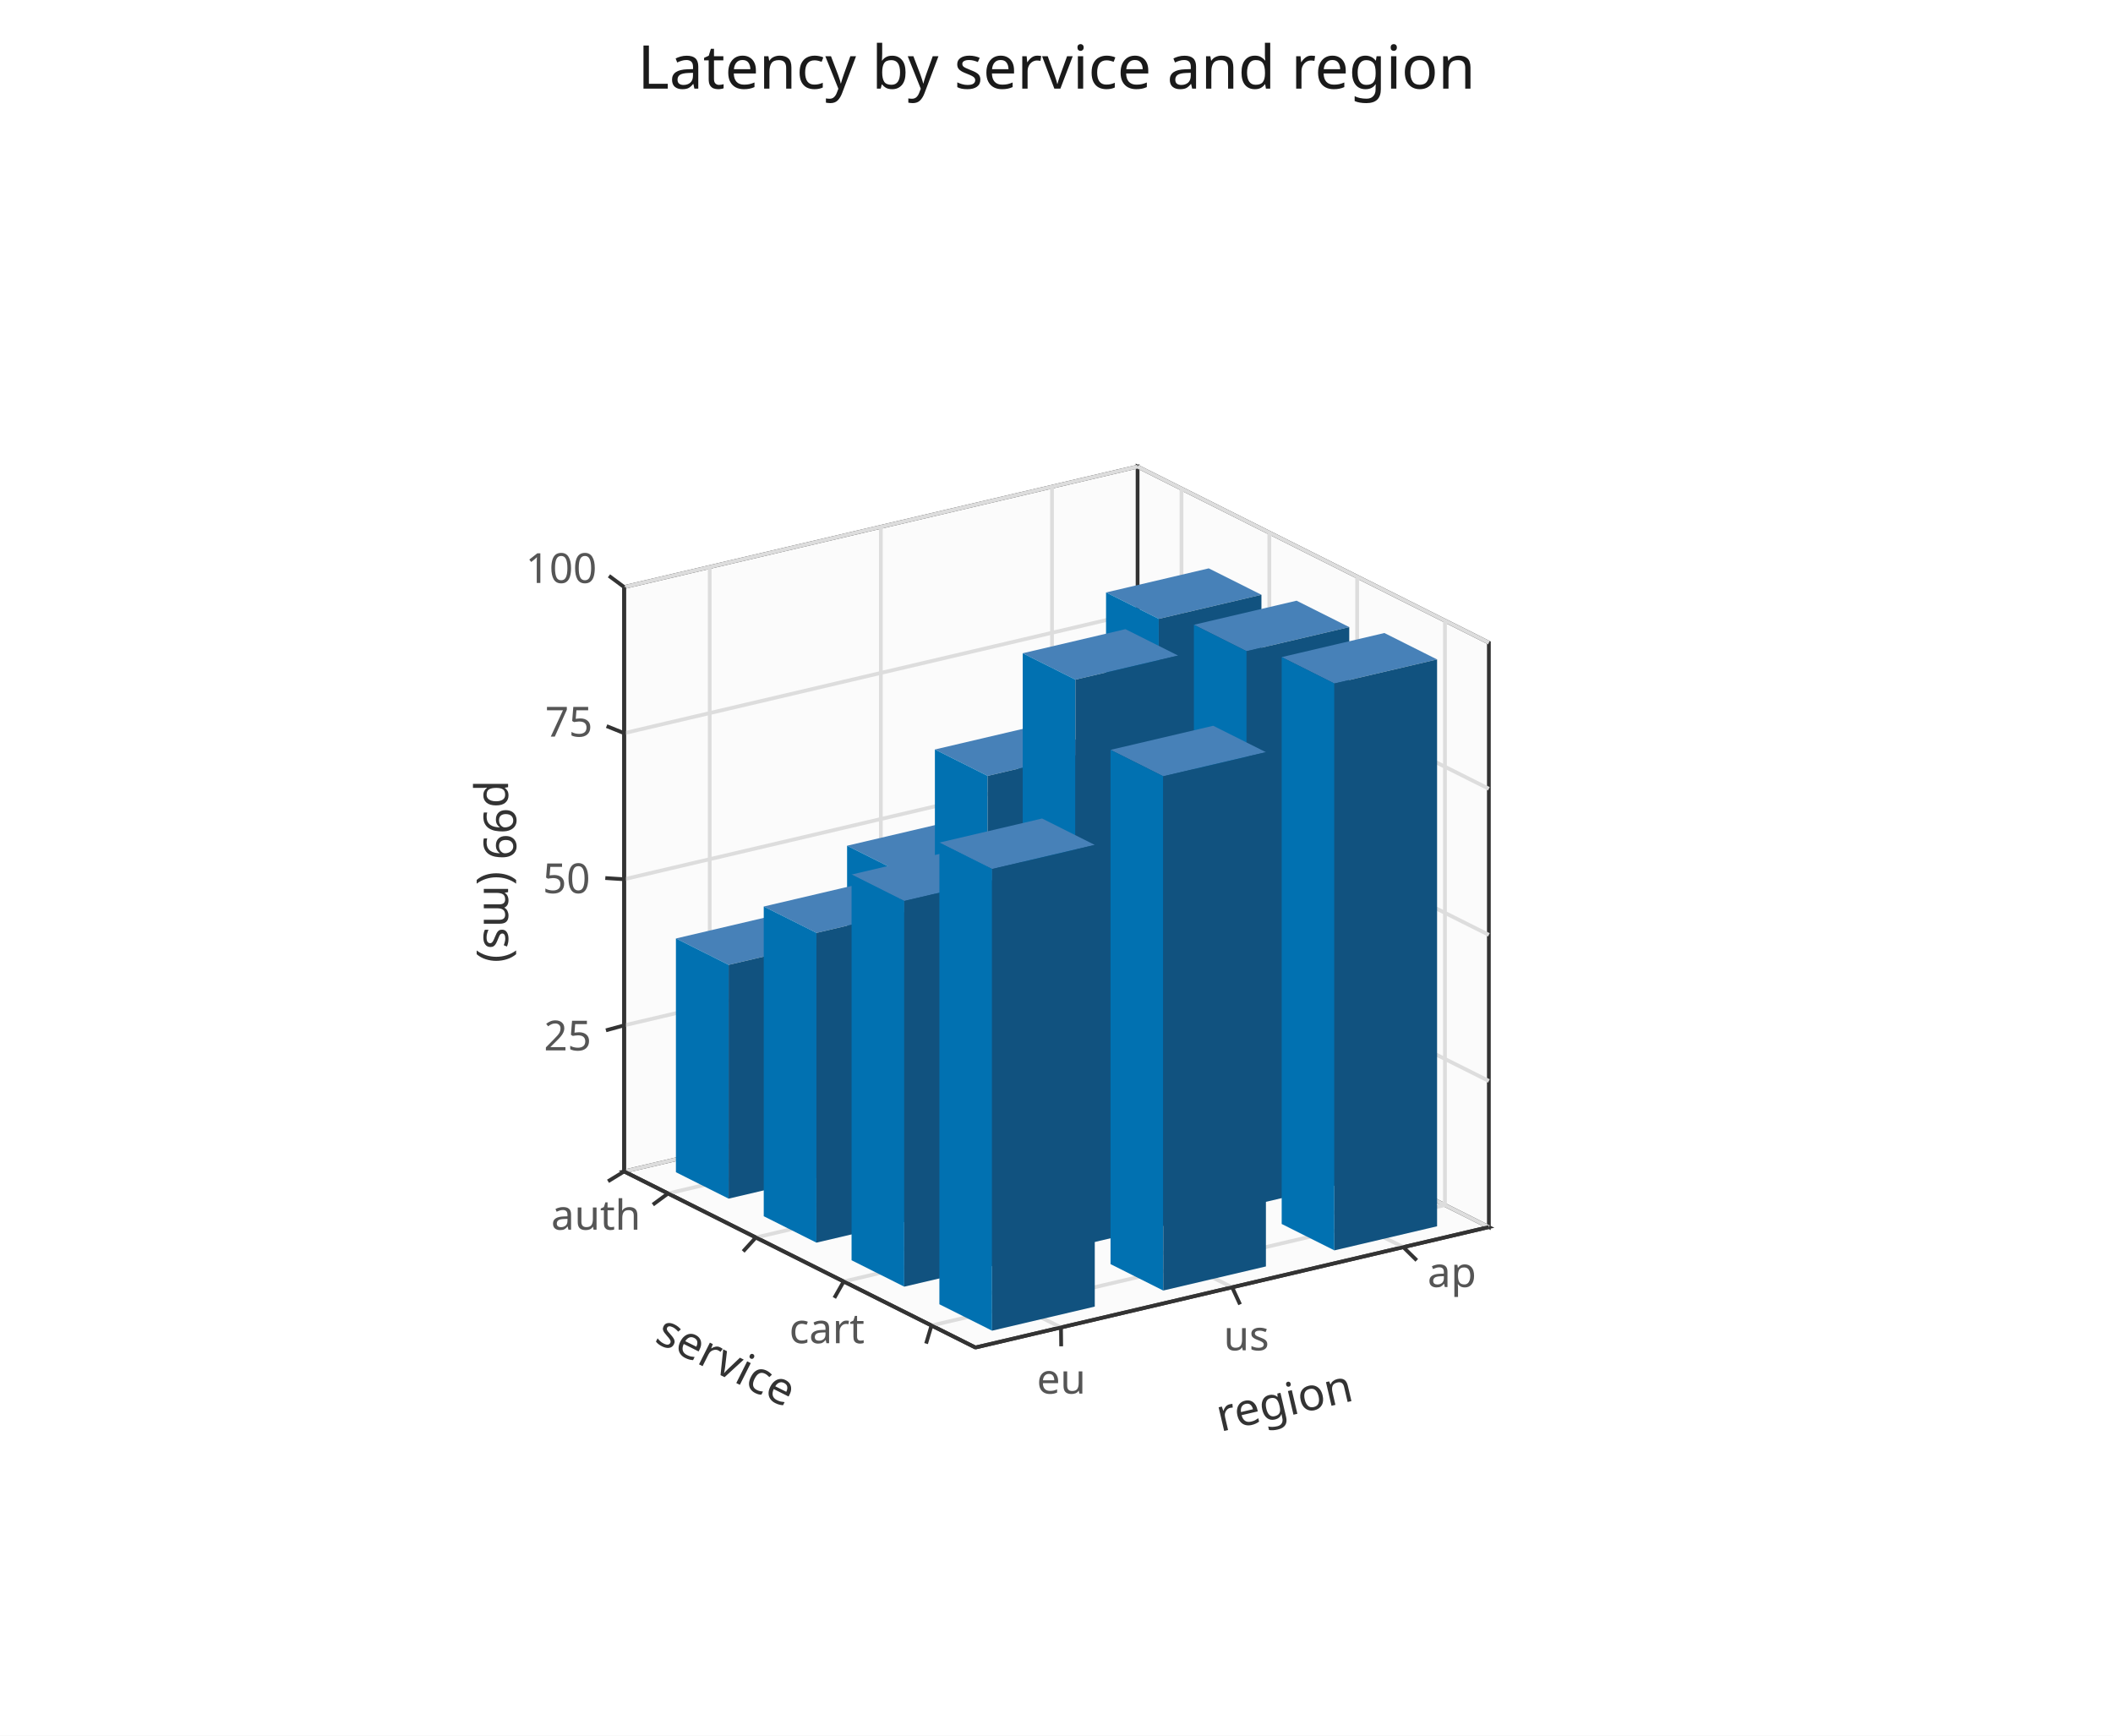
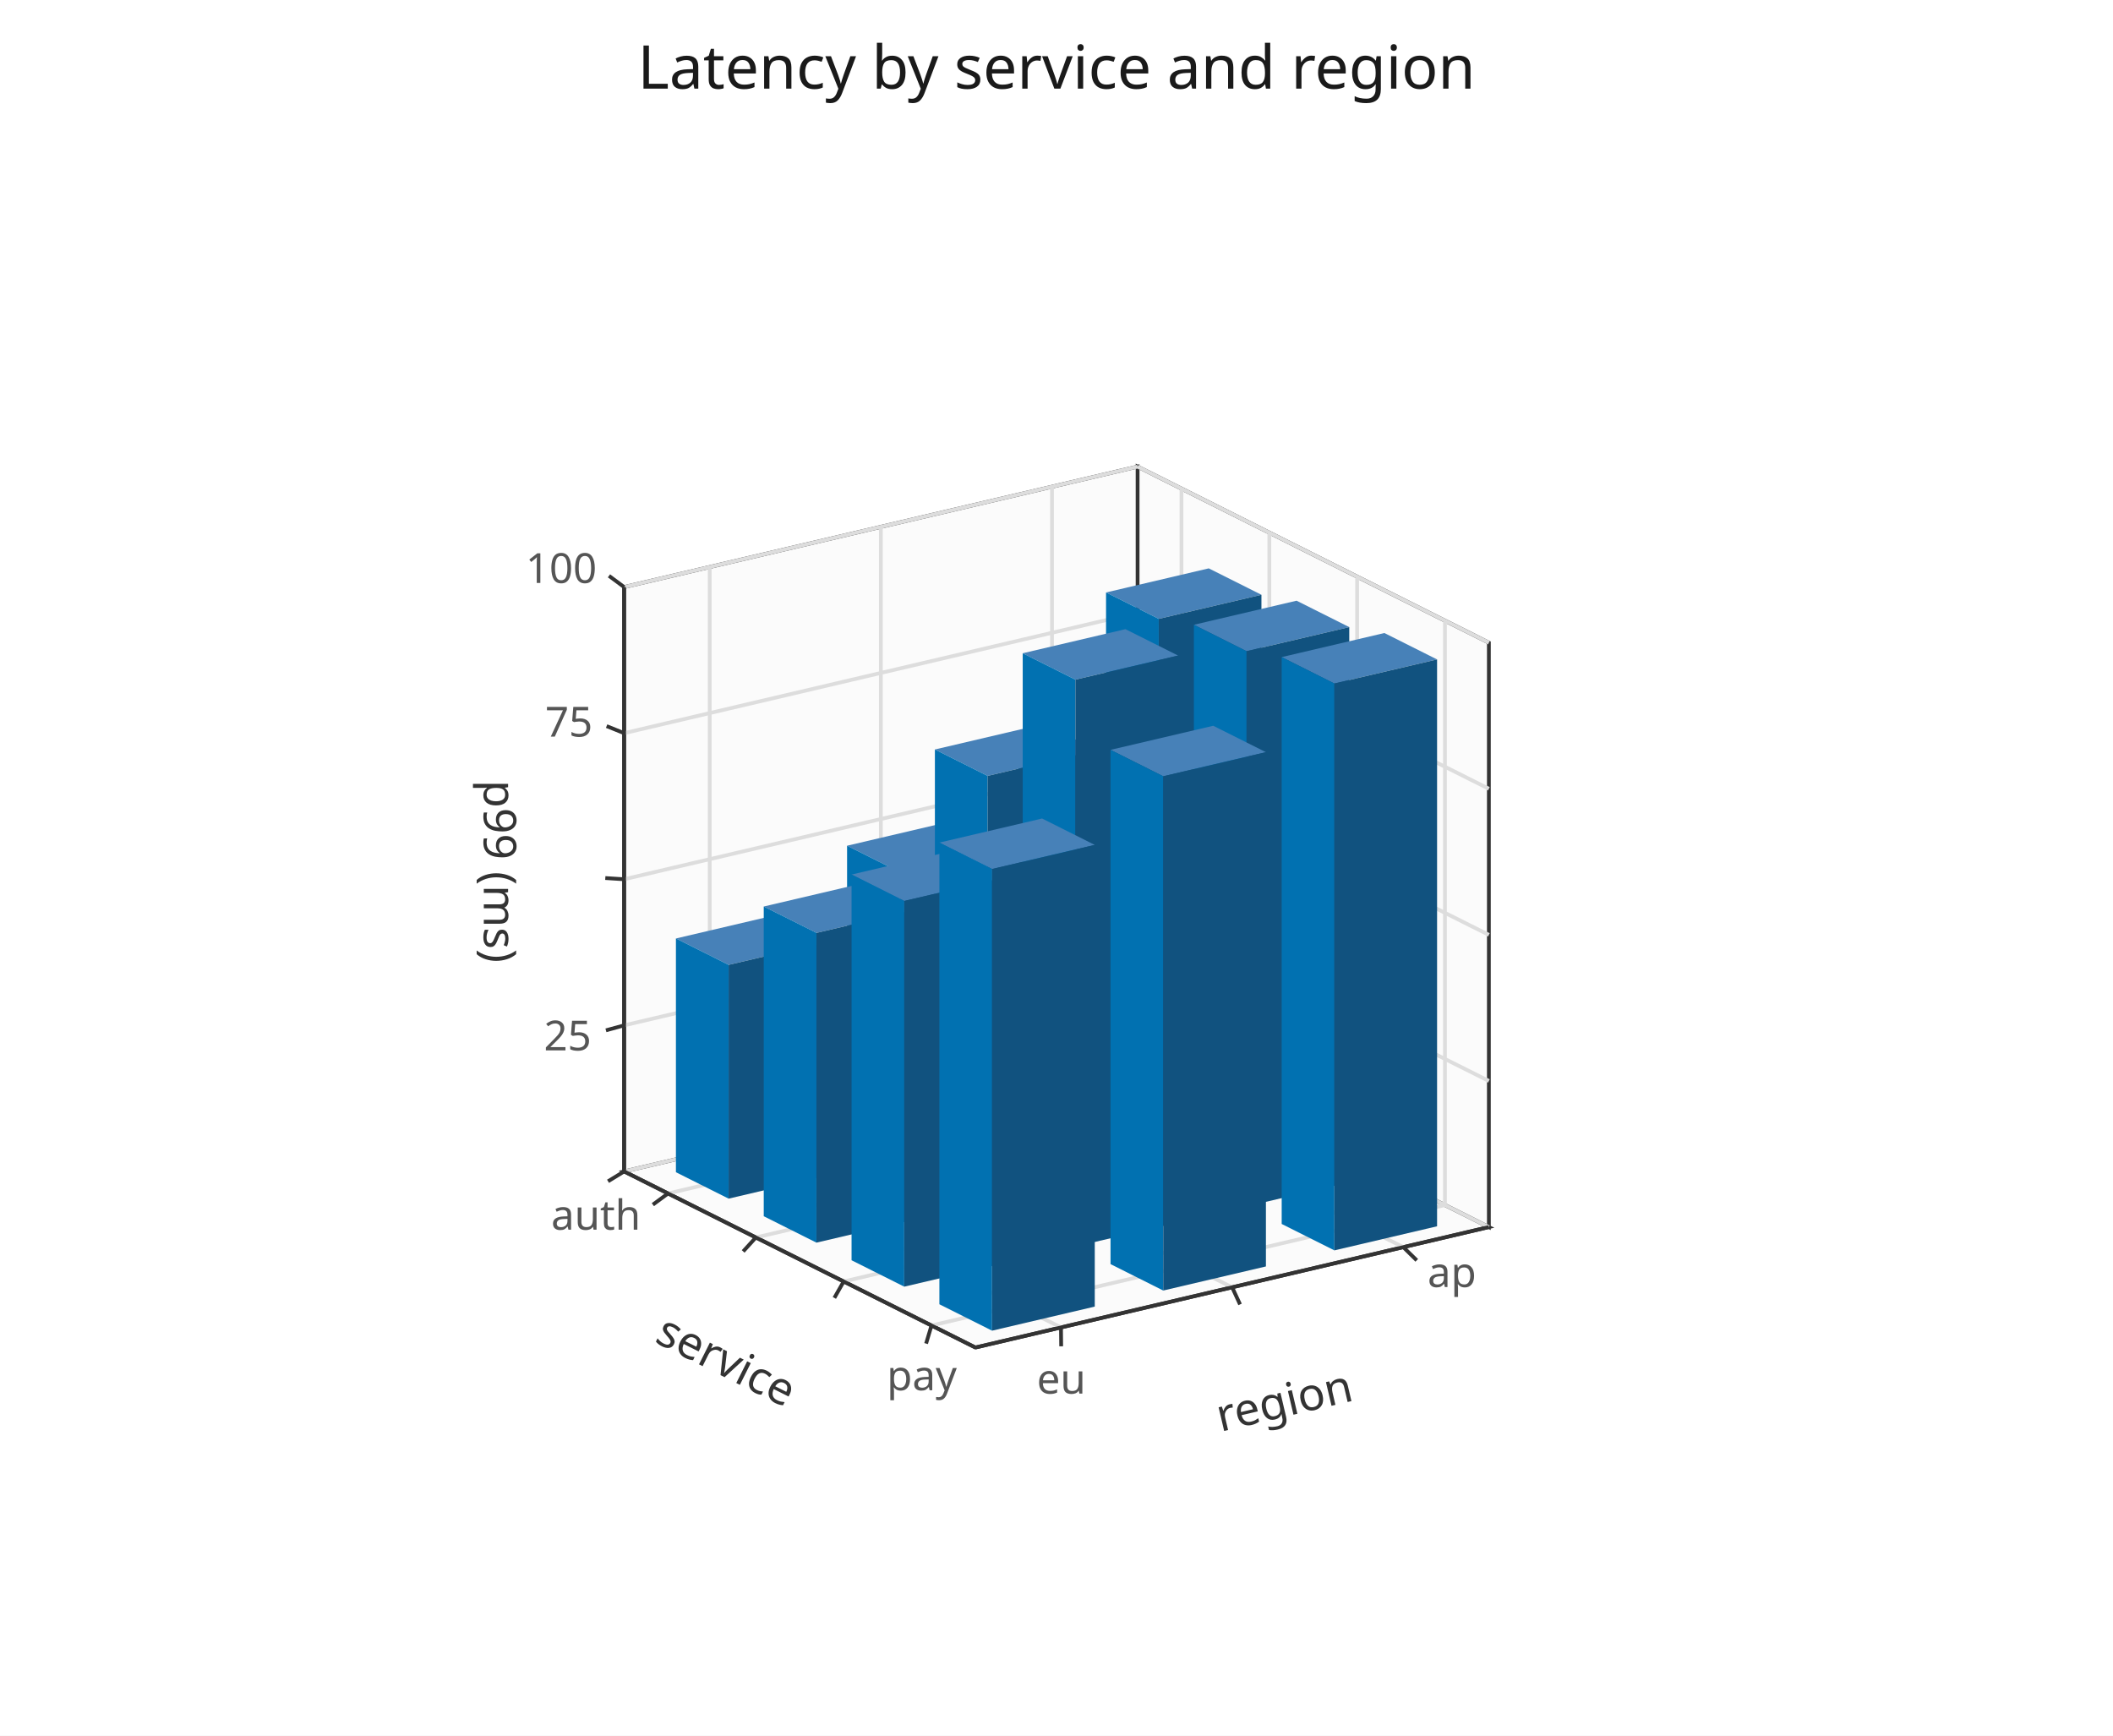
<svg xmlns="http://www.w3.org/2000/svg" width="560" height="460" viewBox="0 0 560 460" role="img" aria-labelledby="figure-title figure-desc">
  <defs>
    <clipPath id="c1">
      <path d="M12,32.8 L548,32.8 L548,448 L12,448 Z" />
    </clipPath>
  </defs>
  <path d="M0,0 L560,0 L560,460 L0,460 Z" fill="#ffffff" />
  <text x="280" y="23.488" font-family="sans-serif" font-size="16" text-anchor="middle" fill="#1a1a1a">Latency by service and region</text>
  <g clip-path="url(#c1)">
    <path d="M165.411,310.472 L301.491,278.549 L301.491,123.667 L165.411,155.589 Z M301.491,278.549 L394.589,325.211 L394.589,170.328 L301.491,123.667 Z M165.411,310.472 L258.509,357.133 L394.589,325.211 L301.491,278.549 Z" fill="#fbfbfb" />
    <path fill="none" d="M165.411,310.472 L301.491,278.549 L301.491,123.667 L165.411,155.589 Z M301.491,278.549 L394.589,325.211 L394.589,170.328 L301.491,123.667 Z M165.411,310.472 L258.509,357.133 L394.589,325.211 L301.491,278.549 Z" stroke="#333333" />
    <path fill="none" d="M313.129,284.382 L313.129,129.499 M177.048,316.305 L313.129,284.382 M336.403,296.047 L336.403,141.165 M200.323,327.97 L336.403,296.047 M359.677,307.712 L359.677,152.83 M223.597,339.635 L359.677,307.712 M382.952,319.378 L382.952,164.495 M246.871,351.301 L382.952,319.378 M188.091,305.151 L188.091,150.269 M188.091,305.151 L281.189,351.813 M233.451,294.51 L233.451,139.628 M233.451,294.51 L326.549,341.172 M278.811,283.869 L278.811,128.987 M278.811,283.869 L371.909,330.531 M165.411,310.472 L301.491,278.549 M301.491,278.549 L394.589,325.211 M165.411,271.751 L301.491,239.828 M301.491,239.828 L394.589,286.49 M165.411,233.031 L301.491,201.108 M301.491,201.108 L394.589,247.769 M165.411,194.31 L301.491,162.387 M301.491,162.387 L394.589,209.049 M165.411,155.589 L301.491,123.667 M301.491,123.667 L394.589,170.328" stroke="#dddddd" />
+     <text x="192.765" y="360.153" font-family="sans-serif" font-size="12" text-anchor="middle" dominant-baseline="central" fill="#333333" transform="rotate(26.621 192.765 360.153)">service</text>
+     <text x="340.219" y="370.767" font-family="sans-serif" font-size="12" text-anchor="middle" dominant-baseline="central" fill="#333333" transform="rotate(-13.202 340.219 370.767)">region</text>
+     <text x="132.878" y="230.938" font-family="sans-serif" font-size="12" text-anchor="middle" dominant-baseline="central" fill="#333333" transform="rotate(90 132.878 230.938)">p99 (ms)</text>
    <path fill="none" d="M165.411,310.472 L258.509,357.133 M177.048,316.305 L173.024,319.272 M200.323,327.97 L196.958,331.668 M223.597,339.635 L221.126,343.982 M246.871,351.301 L245.44,356.092" stroke="#333333" />
    <text x="169.804" y="321.645" font-family="sans-serif" font-size="11" text-anchor="end" dominant-baseline="central" fill="#555555">auth</text>
-     <text x="219.15" y="347.46" font-family="sans-serif" font-size="11" text-anchor="middle" dominant-baseline="hanging" fill="#555555">cart</text>
-     <text x="192.765" y="360.153" font-family="sans-serif" font-size="12" text-anchor="middle" dominant-baseline="central" fill="#333333" transform="rotate(26.621 192.765 360.153)">service</text>
+     <text x="244.295" y="359.924" font-family="sans-serif" font-size="11" text-anchor="middle" dominant-baseline="hanging" fill="#555555">pay</text>
    <path fill="none" d="M258.509,357.133 L394.589,325.211 M281.189,351.813 L281.242,356.813 M326.549,341.172 L328.645,345.711 M371.909,330.531 L375.479,334.032" stroke="#333333" />
    <text x="281.285" y="360.812" font-family="sans-serif" font-size="11" text-anchor="middle" dominant-baseline="hanging" fill="#555555">eu</text>
-     <text x="330.323" y="349.342" font-family="sans-serif" font-size="11" text-anchor="middle" dominant-baseline="hanging" fill="#555555">us</text>
    <text x="378.335" y="336.833" font-family="sans-serif" font-size="11" dominant-baseline="central" fill="#555555">ap</text>
-     <text x="340.219" y="370.767" font-family="sans-serif" font-size="12" text-anchor="middle" dominant-baseline="central" fill="#333333" transform="rotate(-13.202 340.219 370.767)">region</text>
    <path fill="none" d="M165.411,310.472 L165.411,155.589 M165.411,310.472 L161.146,313.08 M165.411,271.751 L160.588,273.071 M165.411,233.031 L160.422,232.71 M165.411,194.31 L160.772,192.444 M165.411,155.589 L161.392,152.615" stroke="#333333" />
    <text x="156.73" y="274.126" font-family="sans-serif" font-size="11" text-anchor="end" dominant-baseline="central" fill="#555555">25</text>
-     <text x="156.43" y="232.453" font-family="sans-serif" font-size="11" text-anchor="end" dominant-baseline="central" fill="#555555">50</text>
    <text x="157.061" y="190.952" font-family="sans-serif" font-size="11" text-anchor="end" dominant-baseline="central" fill="#555555">75</text>
    <text x="158.177" y="150.235" font-family="sans-serif" font-size="11" text-anchor="end" dominant-baseline="central" fill="#555555">100</text>
-     <text x="132.878" y="230.938" font-family="sans-serif" font-size="12" text-anchor="middle" dominant-baseline="central" fill="#333333" transform="rotate(90 132.878 230.938)">p99 (ms)</text>
    <path d="M269.858,199.563 L283.823,206.562 L311.039,200.178 L297.074,193.178 Z" fill="#4781b8" />
    <path d="M269.858,289.395 L283.823,296.394 L283.823,206.562 L269.858,199.563 Z" fill="#0171b1" />
    <path d="M283.823,296.394 L311.039,290.009 L311.039,200.178 L283.823,206.562 Z" fill="#11527f" />
    <path d="M224.498,224.143 L238.463,231.143 L265.679,224.758 L251.714,217.759 Z M293.133,157.02 L307.097,164.019 L334.313,157.634 L320.349,150.635 Z" fill="#4781b8" />
    <path d="M224.498,300.036 L238.463,307.035 L238.463,231.143 L224.498,224.143 Z" fill="#0171b1" />
    <path d="M238.463,307.035 L265.679,300.65 L265.679,224.758 L238.463,231.143 Z" fill="#11527f" />
    <path d="M293.133,301.06 L307.097,308.059 L307.097,164.019 L293.133,157.02 Z" fill="#0171b1" />
    <path d="M307.097,308.059 L334.313,301.675 L334.313,157.634 L307.097,164.019 Z" fill="#11527f" />
    <path d="M179.138,248.724 L193.103,255.723 L220.319,249.338 L206.354,242.339 Z M247.772,198.637 L261.737,205.636 L288.953,199.252 L274.989,192.252 Z M316.407,165.587 L330.372,172.587 L357.588,166.202 L343.623,159.203 Z" fill="#4781b8" />
    <path d="M179.138,310.677 L193.103,317.676 L193.103,255.723 L179.138,248.724 Z" fill="#0171b1" />
    <path d="M193.103,317.676 L220.319,311.291 L220.319,249.338 L193.103,255.723 Z" fill="#11527f" />
    <path d="M247.772,311.701 L261.737,318.7 L261.737,205.636 L247.772,198.637 Z" fill="#0171b1" />
    <path d="M261.737,318.7 L288.953,312.316 L288.953,199.252 L261.737,205.636 Z" fill="#11527f" />
    <path d="M316.407,312.726 L330.372,319.725 L330.372,172.587 L316.407,165.587 Z" fill="#0171b1" />
    <path d="M330.372,319.725 L357.588,313.34 L357.588,166.202 L330.372,172.587 Z" fill="#11527f" />
    <path d="M202.412,240.254 L216.377,247.254 L243.593,240.869 L229.628,233.87 Z M271.047,173.131 L285.011,180.13 L312.228,173.745 L298.263,166.746 Z M339.681,174.155 L353.646,181.154 L380.862,174.77 L366.897,167.77 Z" fill="#4781b8" />
    <path d="M202.412,322.342 L216.377,329.341 L216.377,247.254 L202.412,240.254 Z" fill="#0171b1" />
    <path d="M216.377,329.341 L243.593,322.957 L243.593,240.869 L216.377,247.254 Z" fill="#11527f" />
    <path d="M271.047,323.367 L285.011,330.366 L285.011,180.13 L271.047,173.131 Z" fill="#0171b1" />
    <path d="M285.011,330.366 L312.228,323.981 L312.228,173.745 L285.011,180.13 Z" fill="#11527f" />
    <path d="M339.681,324.391 L353.646,331.39 L353.646,181.154 L339.681,174.155 Z" fill="#0171b1" />
    <path d="M353.646,331.39 L380.862,325.006 L380.862,174.77 L353.646,181.154 Z" fill="#11527f" />
    <path d="M225.687,231.785 L239.651,238.784 L266.867,232.4 L252.903,225.401 Z M294.321,198.735 L308.286,205.735 L335.502,199.35 L321.537,192.351 Z" fill="#4781b8" />
    <path d="M225.687,334.008 L239.651,341.007 L239.651,238.784 L225.687,231.785 Z" fill="#0171b1" />
    <path d="M239.651,341.007 L266.867,334.622 L266.867,232.4 L239.651,238.784 Z" fill="#11527f" />
    <path d="M294.321,335.032 L308.286,342.031 L308.286,205.735 L294.321,198.735 Z" fill="#0171b1" />
    <path d="M308.286,342.031 L335.502,335.647 L335.502,199.35 L308.286,205.735 Z" fill="#11527f" />
    <path d="M248.961,223.316 L262.926,230.315 L290.142,223.93 L276.177,216.931 Z" fill="#4781b8" />
    <path d="M248.961,345.673 L262.926,352.672 L262.926,230.315 L248.961,223.316 Z" fill="#0171b1" />
    <path d="M262.926,352.672 L290.142,346.288 L290.142,223.93 L262.926,230.315 Z" fill="#11527f" />
  </g>
</svg>
